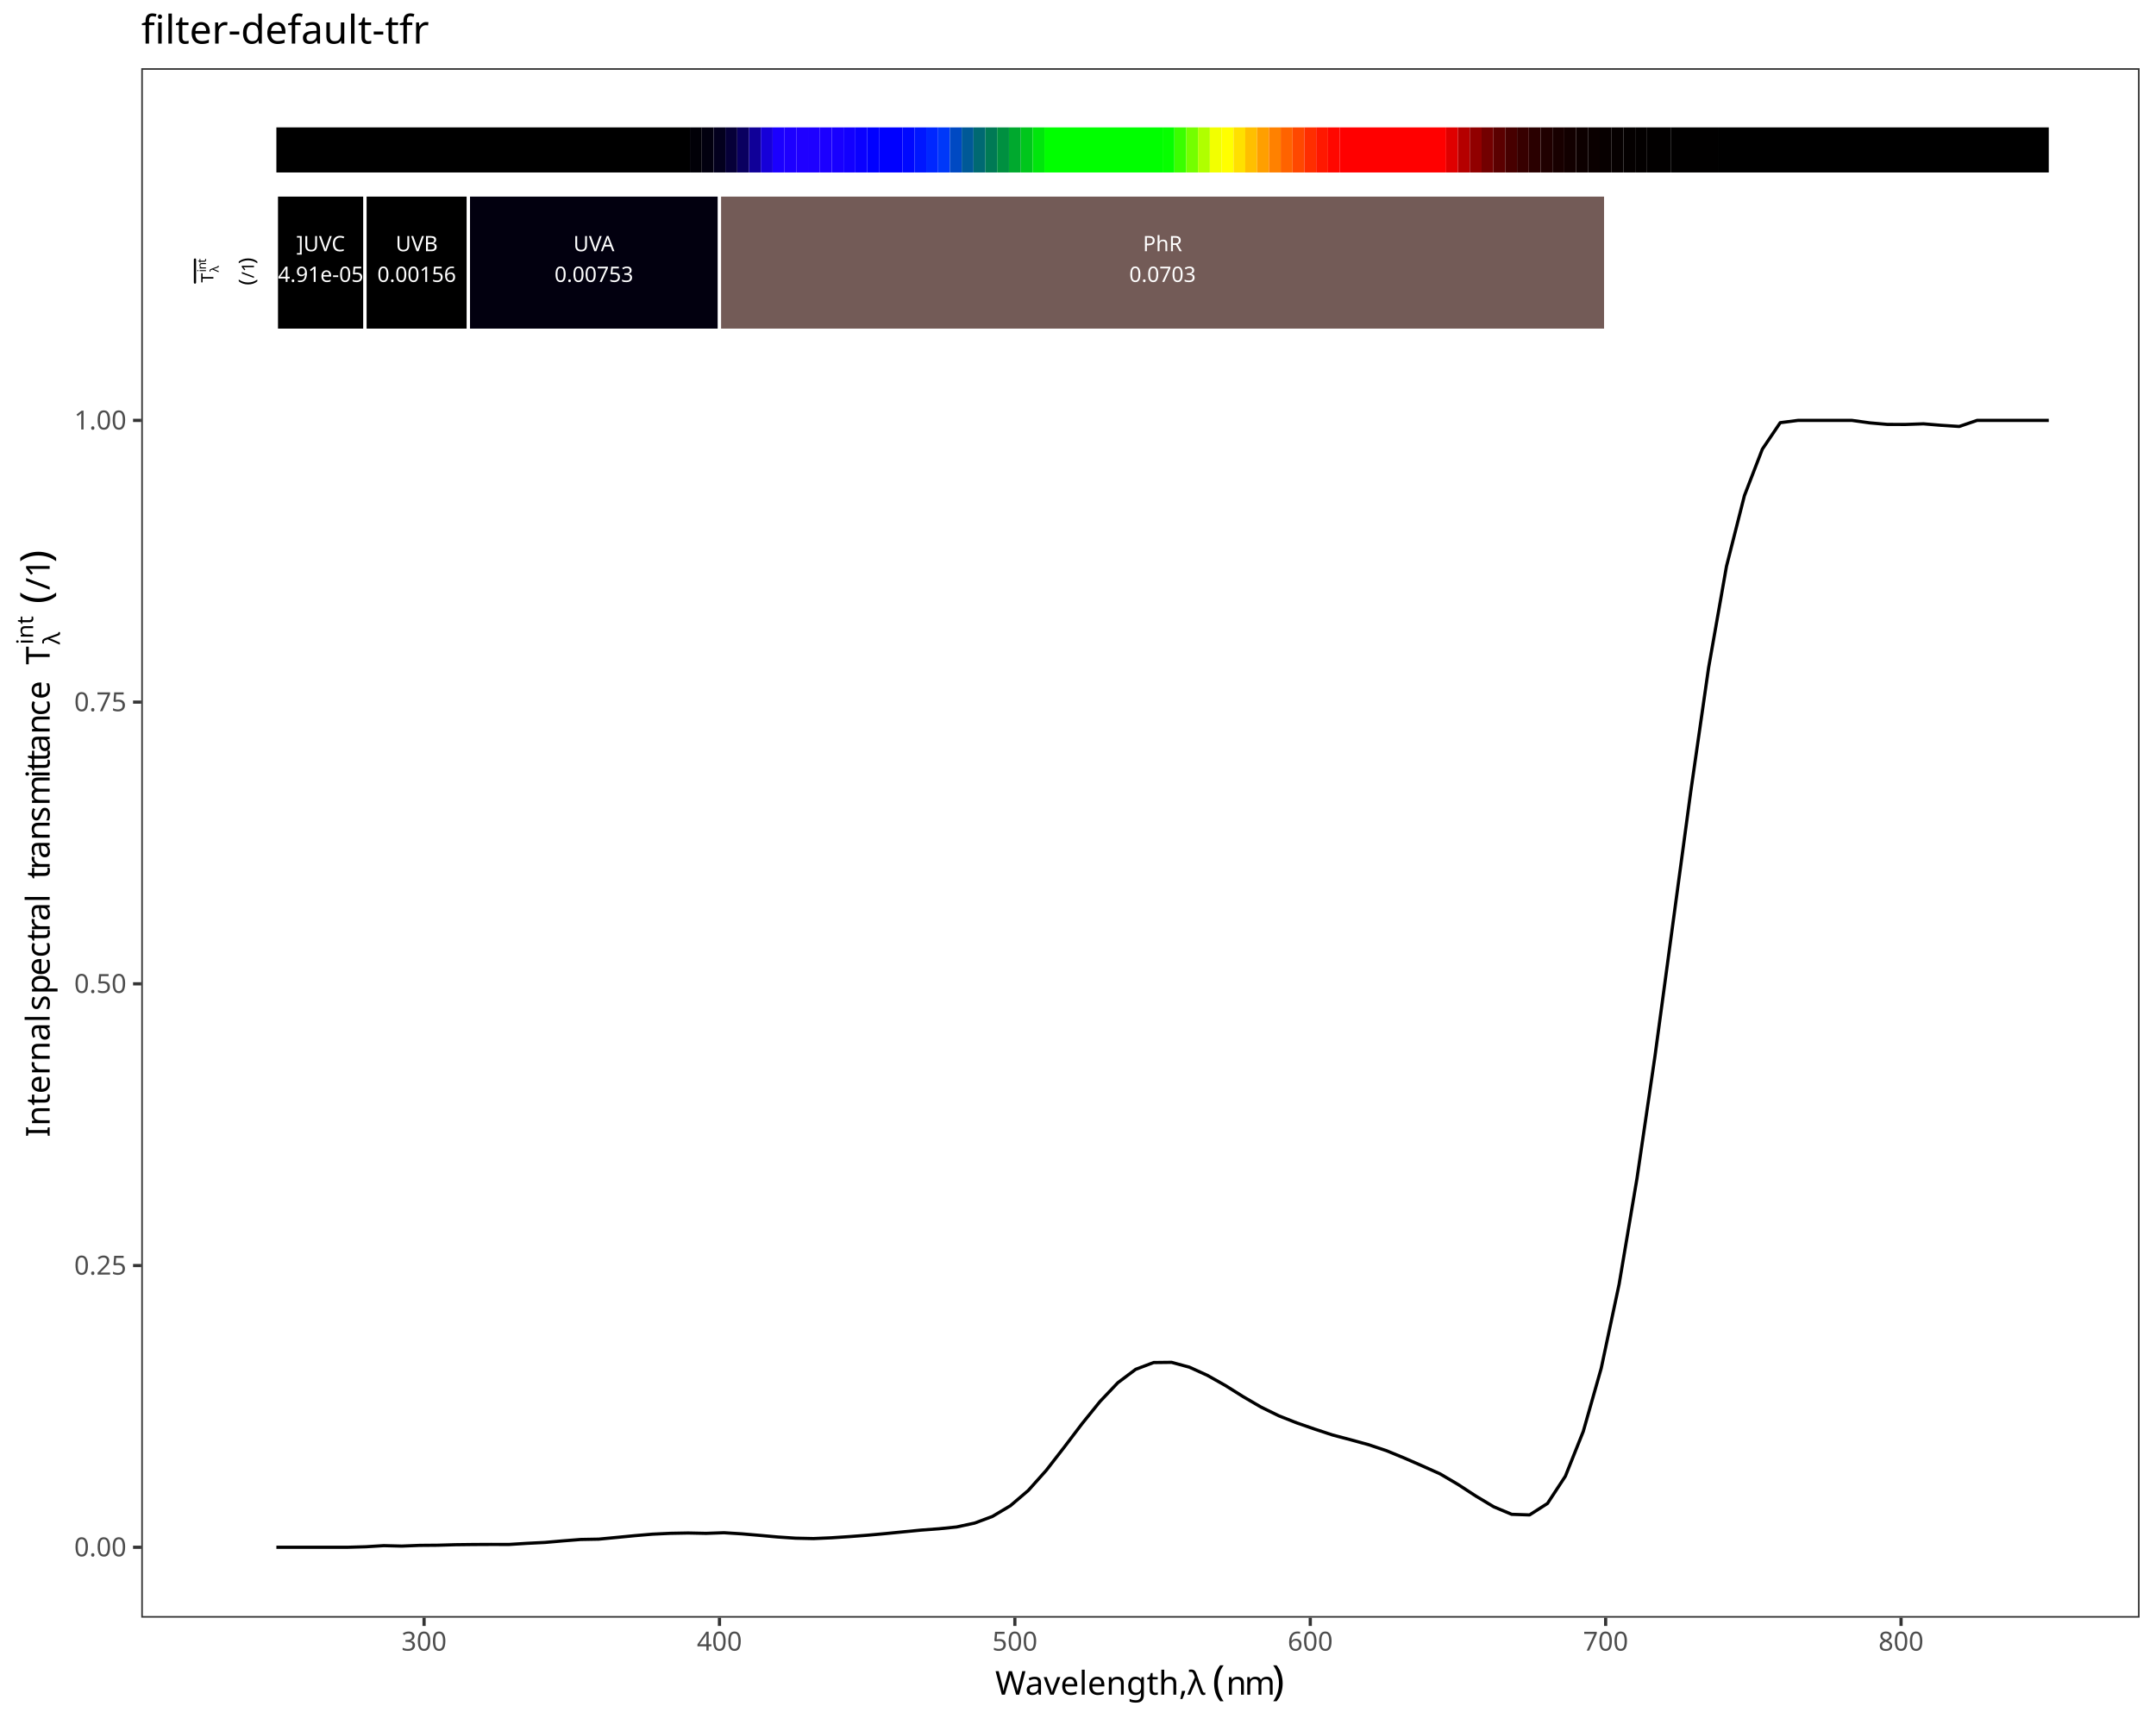
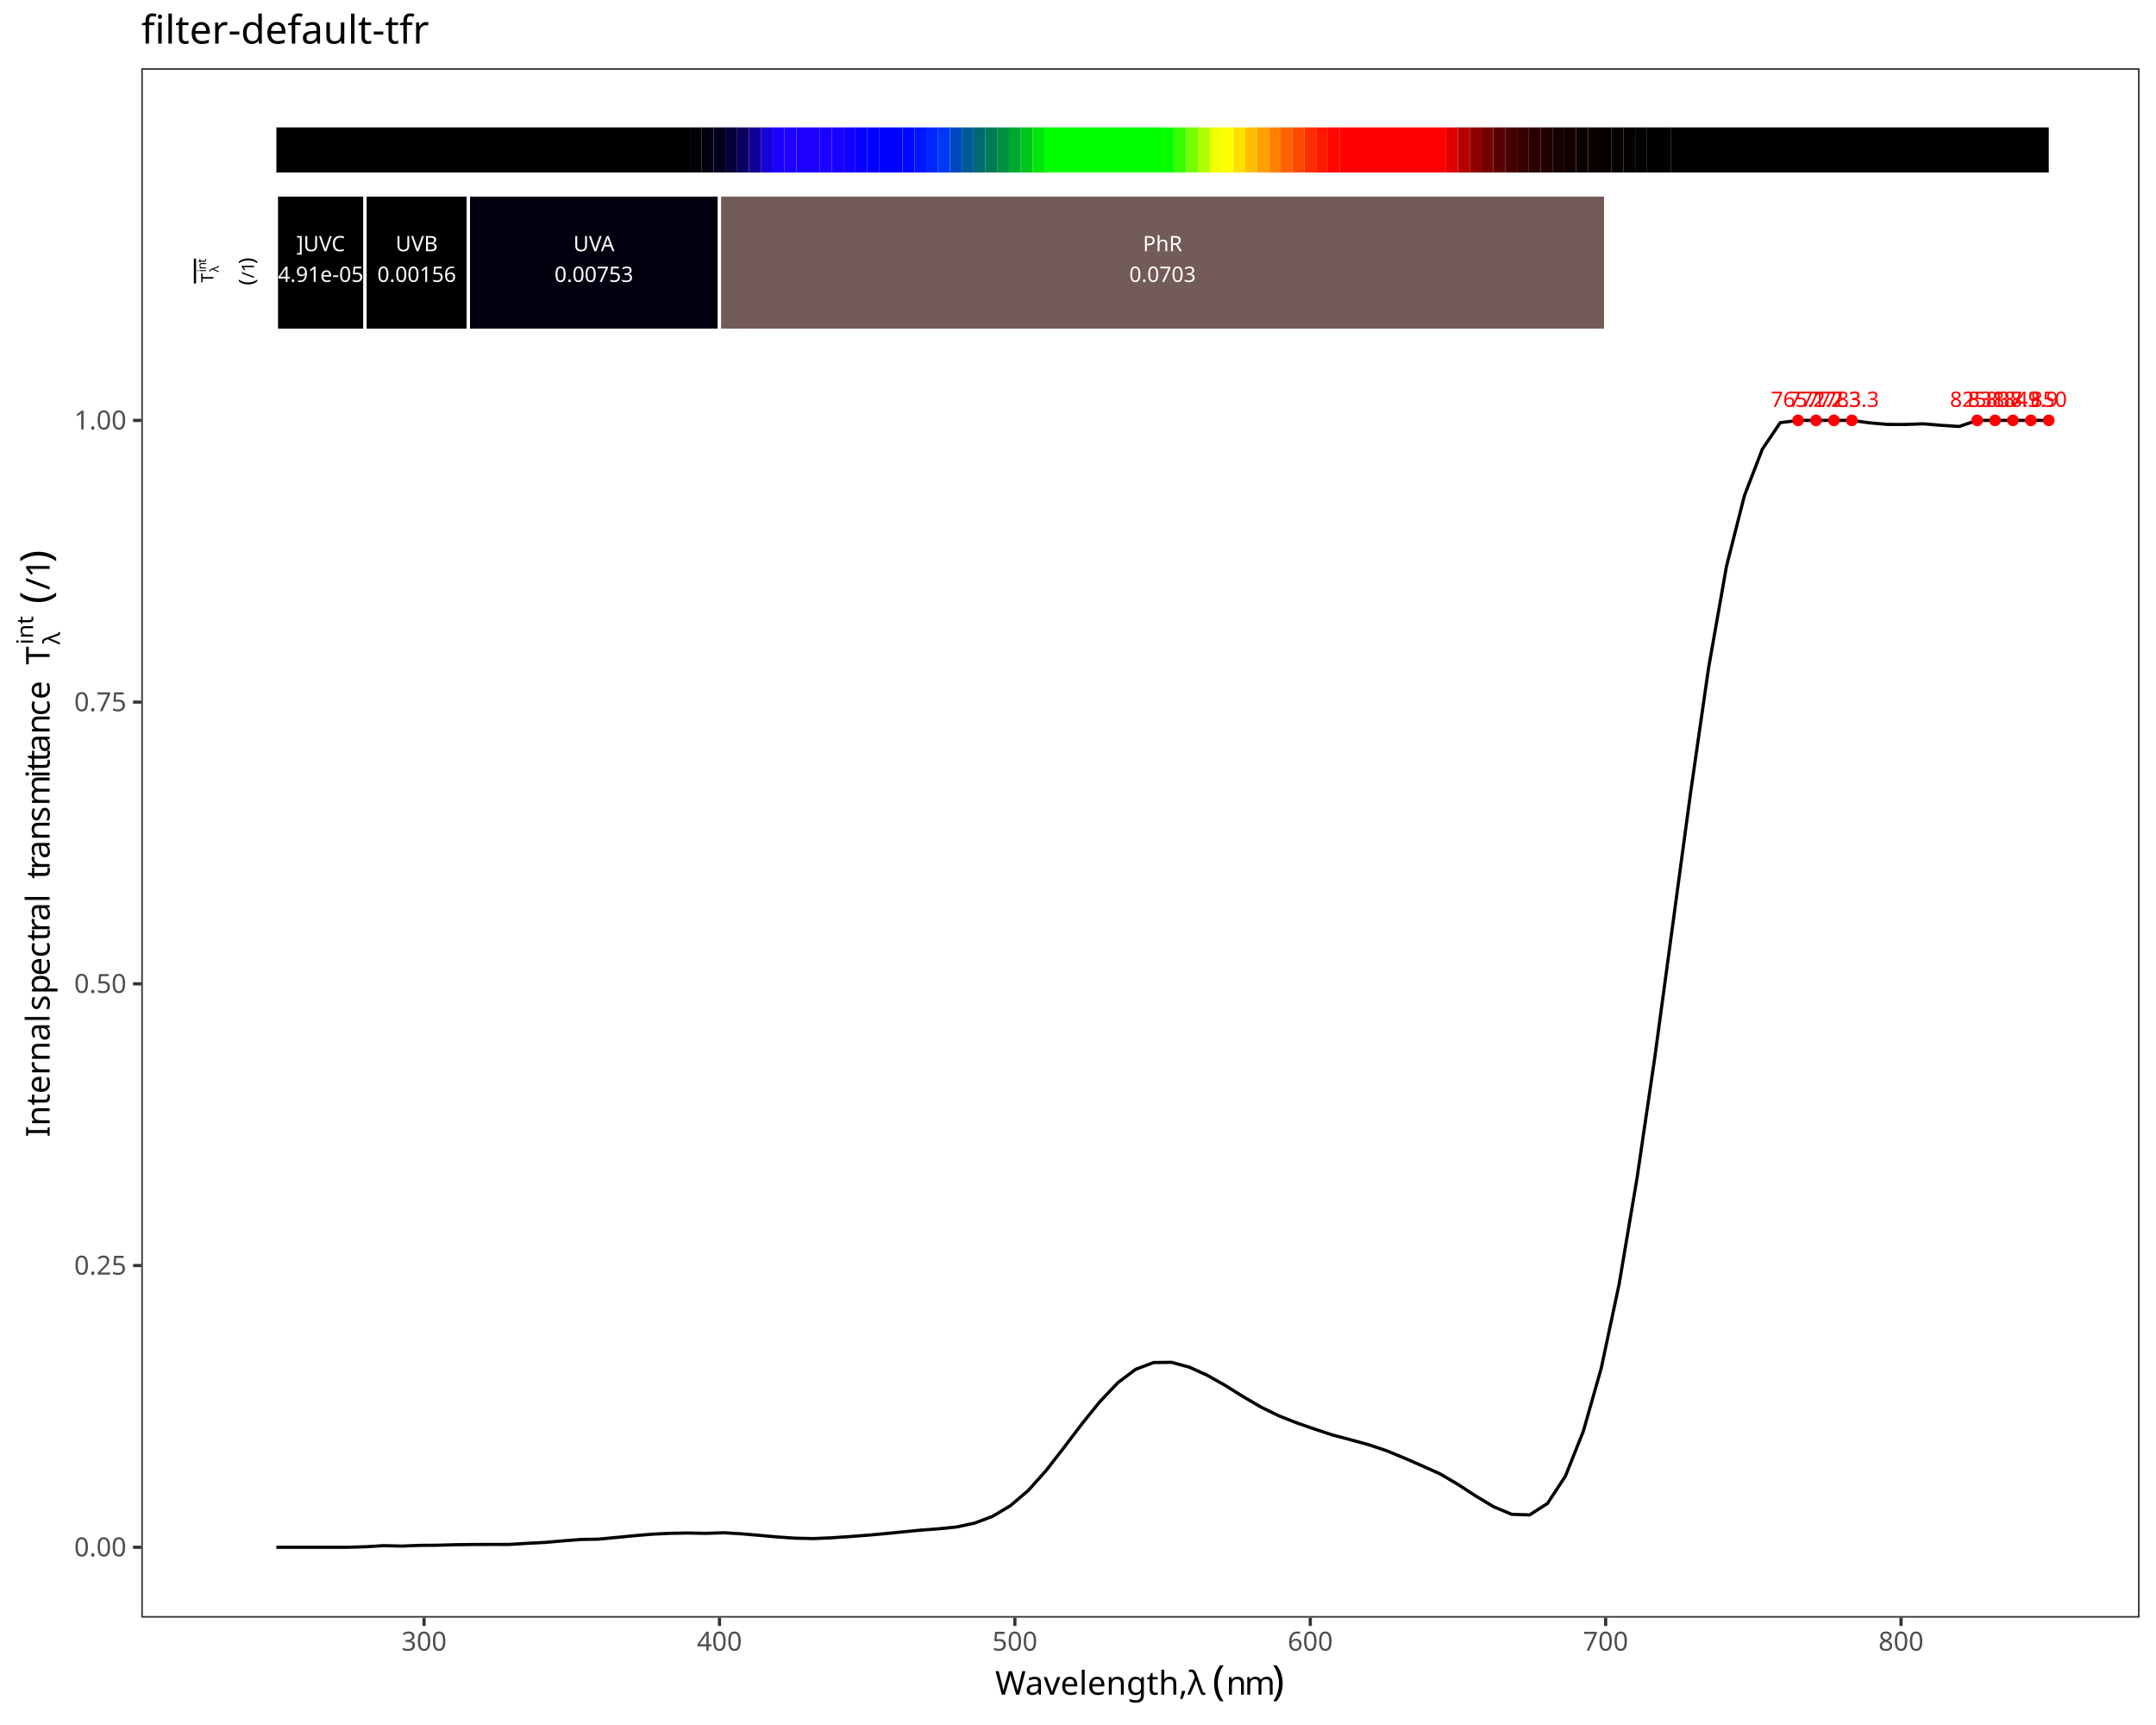
<svg xmlns="http://www.w3.org/2000/svg" class="svglite" data-engine-version="2.0" width="720.00pt" height="576.00pt" viewBox="0 0 720.00 576.00">
  <defs>
    <style type="text/css">
    .svglite line, .svglite polyline, .svglite polygon, .svglite path, .svglite rect, .svglite circle {
      fill: none;
      stroke: #000000;
      stroke-linecap: round;
      stroke-linejoin: round;
      stroke-miterlimit: 10.00;
    }
  </style>
  </defs>
  <rect width="100%" height="100%" style="stroke: none; fill: #FFFFFF;" />
  <defs>
    <clipPath id="cpMC4wMHw3MjAuMDB8MC4wMHw1NzYuMDA=">
      <rect x="0.00" y="0.00" width="720.00" height="576.00" />
    </clipPath>
  </defs>
  <g clip-path="url(#cpMC4wMHw3MjAuMDB8MC4wMHw1NzYuMDA=)">
    <rect x="0.00" y="0.00" width="720.00" height="576.00" style="stroke-width: 1.07; stroke: #FFFFFF; fill: #FFFFFF;" />
  </g>
  <defs>
    <clipPath id="cpNDcuMTd8NzE0LjUyfDIyLjc4fDU0MC4xNw==">
      <rect x="47.17" y="22.78" width="667.35" height="517.38" />
    </clipPath>
  </defs>
  <g clip-path="url(#cpNDcuMTd8NzE0LjUyfDIyLjc4fDU0MC4xNw==)">
    <rect x="47.17" y="22.78" width="667.35" height="517.38" style="stroke-width: 1.07; stroke: none; fill: #FFFFFF;" />
    <polyline points="92.30,516.65 98.28,516.65 104.26,516.65 110.23,516.65 116.21,516.65 122.19,516.48 128.17,516.11 134.15,516.26 140.13,516.02 146.11,515.97 152.08,515.80 158.06,515.73 164.04,515.70 170.02,515.71 176.00,515.34 181.98,515.04 187.96,514.52 193.94,514.05 199.91,513.94 205.89,513.37 211.87,512.79 217.85,512.28 223.83,512.00 229.81,511.89 235.79,512.01 241.76,511.80 247.74,512.17 253.72,512.68 259.70,513.22 265.68,513.62 271.66,513.75 277.64,513.49 283.62,513.09 289.59,512.64 295.57,512.10 301.55,511.51 307.53,510.93 313.51,510.48 319.49,509.87 325.47,508.58 331.44,506.35 337.42,502.78 343.40,497.68 349.38,490.99 355.36,483.29 361.34,475.41 367.32,468.01 373.30,461.71 379.27,457.23 385.25,454.97 391.23,454.90 397.21,456.52 403.19,459.24 409.17,462.61 415.15,466.36 421.12,469.84 427.10,472.77 433.08,475.13 439.06,477.20 445.04,479.17 451.02,480.75 457.00,482.39 462.98,484.39 468.95,486.85 474.93,489.46 480.91,492.14 486.89,495.66 492.87,499.56 498.85,503.14 504.83,505.65 510.80,505.85 516.78,502.03 522.76,492.92 528.74,477.96 534.72,456.92 540.70,428.85 546.68,393.45 552.66,352.81 558.63,308.68 564.61,264.45 570.59,222.96 576.57,189.06 582.55,165.51 588.53,150.00 594.51,141.14 600.48,140.37 606.46,140.37 612.44,140.37 618.42,140.37 624.40,141.20 630.38,141.72 636.36,141.73 642.34,141.52 648.31,142.02 654.29,142.40 660.27,140.37 666.25,140.37 672.23,140.37 678.21,140.37 684.19,140.37 " style="stroke-width: 1.07; stroke-linecap: butt;" />
+     <text x="600.48" y="135.86" text-anchor="middle" style="font-size: 7.11px; fill: #FF0000; font-family: sans;" textLength="17.80px" lengthAdjust="spacingAndGlyphs">765.2</text>
+     <text x="606.46" y="135.86" text-anchor="middle" style="font-size: 7.11px; fill: #FF0000; font-family: sans;" textLength="17.80px" lengthAdjust="spacingAndGlyphs">771.2</text>
+     <text x="612.44" y="135.86" text-anchor="middle" style="font-size: 7.11px; fill: #FF0000; font-family: sans;" textLength="17.80px" lengthAdjust="spacingAndGlyphs">777.3</text>
+     <text x="618.42" y="135.86" text-anchor="middle" style="font-size: 7.11px; fill: #FF0000; font-family: sans;" textLength="17.80px" lengthAdjust="spacingAndGlyphs">783.3</text>
+     <text x="660.27" y="135.86" text-anchor="middle" style="font-size: 7.11px; fill: #FF0000; font-family: sans;" textLength="17.80px" lengthAdjust="spacingAndGlyphs">825.8</text>
+     <text x="666.25" y="135.86" text-anchor="middle" style="font-size: 7.11px; fill: #FF0000; font-family: sans;" textLength="17.80px" lengthAdjust="spacingAndGlyphs">831.8</text>
+     <text x="672.23" y="135.86" text-anchor="middle" style="font-size: 7.11px; fill: #FF0000; font-family: sans;" textLength="17.80px" lengthAdjust="spacingAndGlyphs">837.9</text>
+     <text x="678.21" y="135.86" text-anchor="middle" style="font-size: 7.11px; fill: #FF0000; font-family: sans;" textLength="17.80px" lengthAdjust="spacingAndGlyphs">843.9</text>
+     <text x="684.19" y="135.86" text-anchor="middle" style="font-size: 7.11px; fill: #FF0000; font-family: sans;" textLength="11.87px" lengthAdjust="spacingAndGlyphs">850</text>
+     <circle cx="600.48" cy="140.37" r="1.95" style="stroke-width: 0.71; stroke: none; fill: #FF0000;" />
+     <circle cx="606.46" cy="140.37" r="1.95" style="stroke-width: 0.71; stroke: none; fill: #FF0000;" />
+     <circle cx="612.44" cy="140.37" r="1.95" style="stroke-width: 0.71; stroke: none; fill: #FF0000;" />
+     <circle cx="618.42" cy="140.37" r="1.95" style="stroke-width: 0.71; stroke: none; fill: #FF0000;" />
+     <circle cx="660.27" cy="140.37" r="1.95" style="stroke-width: 0.71; stroke: none; fill: #FF0000;" />
+     <circle cx="666.25" cy="140.37" r="1.95" style="stroke-width: 0.71; stroke: none; fill: #FF0000;" />
+     <circle cx="672.23" cy="140.37" r="1.95" style="stroke-width: 0.71; stroke: none; fill: #FF0000;" />
+     <circle cx="678.21" cy="140.37" r="1.95" style="stroke-width: 0.71; stroke: none; fill: #FF0000;" />
+     <circle cx="684.19" cy="140.37" r="1.95" style="stroke-width: 0.71; stroke: none; fill: #FF0000;" />
    <rect x="92.30" y="42.54" width="138.11" height="15.05" style="stroke-width: 1.07; stroke: none; stroke-linecap: butt; stroke-linejoin: miter; fill: #000000;" />
    <rect x="230.41" y="42.54" width="3.95" height="15.05" style="stroke-width: 1.07; stroke: none; stroke-linecap: butt; stroke-linejoin: miter; fill: #010007;" />
    <rect x="234.35" y="42.54" width="3.95" height="15.05" style="stroke-width: 1.07; stroke: none; stroke-linecap: butt; stroke-linejoin: miter; fill: #02000F;" />
    <rect x="238.30" y="42.54" width="3.95" height="15.05" style="stroke-width: 1.07; stroke: none; stroke-linecap: butt; stroke-linejoin: miter; fill: #03001E;" />
    <rect x="242.24" y="42.54" width="3.95" height="15.05" style="stroke-width: 1.07; stroke: none; stroke-linecap: butt; stroke-linejoin: miter; fill: #060038;" />
    <rect x="246.19" y="42.54" width="3.95" height="15.05" style="stroke-width: 1.07; stroke: none; stroke-linecap: butt; stroke-linejoin: miter; fill: #0A0060;" />
    <rect x="250.13" y="42.54" width="3.95" height="15.05" style="stroke-width: 1.07; stroke: none; stroke-linecap: butt; stroke-linejoin: miter; fill: #100098;" />
    <rect x="254.08" y="42.54" width="3.95" height="15.05" style="stroke-width: 1.07; stroke: none; stroke-linecap: butt; stroke-linejoin: miter; fill: #1600D9;" />
    <rect x="258.03" y="42.54" width="3.95" height="15.05" style="stroke-width: 1.07; stroke: none; stroke-linecap: butt; stroke-linejoin: miter; fill: #1B00FF;" />
    <rect x="261.97" y="42.54" width="3.95" height="15.05" style="stroke-width: 1.07; stroke: none; stroke-linecap: butt; stroke-linejoin: miter; fill: #1D00FF;" />
    <rect x="265.92" y="42.54" width="3.95" height="15.05" style="stroke-width: 1.07; stroke: none; stroke-linecap: butt; stroke-linejoin: miter; fill: #1F00FF;" />
    <rect x="269.86" y="42.54" width="3.95" height="15.05" style="stroke-width: 1.07; stroke: none; stroke-linecap: butt; stroke-linejoin: miter; fill: #1E00FF;" />
    <rect x="273.81" y="42.54" width="3.95" height="15.05" style="stroke-width: 1.07; stroke: none; stroke-linecap: butt; stroke-linejoin: miter; fill: #1B00FF;" />
    <rect x="277.76" y="42.54" width="3.95" height="15.05" style="stroke-width: 1.07; stroke: none; stroke-linecap: butt; stroke-linejoin: miter; fill: #1800FF;" />
    <rect x="281.70" y="42.54" width="3.95" height="15.05" style="stroke-width: 1.07; stroke: none; stroke-linecap: butt; stroke-linejoin: miter; fill: #1200FF;" />
    <rect x="285.65" y="42.54" width="3.95" height="15.05" style="stroke-width: 1.07; stroke: none; stroke-linecap: butt; stroke-linejoin: miter; fill: #0A00FF;" />
    <rect x="289.59" y="42.54" width="3.95" height="15.05" style="stroke-width: 1.07; stroke: none; stroke-linecap: butt; stroke-linejoin: miter; fill: #0100FF;" />
    <rect x="293.54" y="42.54" width="7.89" height="15.05" style="stroke-width: 1.07; stroke: none; stroke-linecap: butt; stroke-linejoin: miter; fill: #0000FF;" />
    <rect x="301.43" y="42.54" width="3.95" height="15.05" style="stroke-width: 1.07; stroke: none; stroke-linecap: butt; stroke-linejoin: miter; fill: #0008FF;" />
    <rect x="305.38" y="42.54" width="3.95" height="15.05" style="stroke-width: 1.07; stroke: none; stroke-linecap: butt; stroke-linejoin: miter; fill: #0016FF;" />
    <rect x="309.32" y="42.54" width="3.95" height="15.05" style="stroke-width: 1.07; stroke: none; stroke-linecap: butt; stroke-linejoin: miter; fill: #0027FF;" />
    <rect x="313.27" y="42.54" width="3.95" height="15.05" style="stroke-width: 1.07; stroke: none; stroke-linecap: butt; stroke-linejoin: miter; fill: #0038F9;" />
    <rect x="317.22" y="42.54" width="3.95" height="15.05" style="stroke-width: 1.07; stroke: none; stroke-linecap: butt; stroke-linejoin: miter; fill: #0049C3;" />
    <rect x="321.16" y="42.54" width="3.95" height="15.05" style="stroke-width: 1.07; stroke: none; stroke-linecap: butt; stroke-linejoin: miter; fill: #005997;" />
    <rect x="325.11" y="42.54" width="3.95" height="15.05" style="stroke-width: 1.07; stroke: none; stroke-linecap: butt; stroke-linejoin: miter; fill: #006972;" />
    <rect x="329.05" y="42.54" width="3.95" height="15.05" style="stroke-width: 1.07; stroke: none; stroke-linecap: butt; stroke-linejoin: miter; fill: #007A55;" />
    <rect x="333.00" y="42.54" width="3.95" height="15.05" style="stroke-width: 1.07; stroke: none; stroke-linecap: butt; stroke-linejoin: miter; fill: #009040;" />
    <rect x="336.95" y="42.54" width="3.95" height="15.05" style="stroke-width: 1.07; stroke: none; stroke-linecap: butt; stroke-linejoin: miter; fill: #00A92E;" />
    <rect x="340.89" y="42.54" width="3.95" height="15.05" style="stroke-width: 1.07; stroke: none; stroke-linecap: butt; stroke-linejoin: miter; fill: #00C61C;" />
    <rect x="344.84" y="42.54" width="3.95" height="15.05" style="stroke-width: 1.07; stroke: none; stroke-linecap: butt; stroke-linejoin: miter; fill: #00E60C;" />
    <rect x="348.78" y="42.54" width="39.46" height="15.05" style="stroke-width: 1.07; stroke: none; stroke-linecap: butt; stroke-linejoin: miter; fill: #00FF00;" />
    <rect x="388.24" y="42.54" width="3.95" height="15.05" style="stroke-width: 1.07; stroke: none; stroke-linecap: butt; stroke-linejoin: miter; fill: #06FF00;" />
    <rect x="392.19" y="42.54" width="3.95" height="15.05" style="stroke-width: 1.07; stroke: none; stroke-linecap: butt; stroke-linejoin: miter; fill: #3AFF00;" />
    <rect x="396.13" y="42.54" width="3.95" height="15.05" style="stroke-width: 1.07; stroke: none; stroke-linecap: butt; stroke-linejoin: miter; fill: #74FF00;" />
    <rect x="400.08" y="42.54" width="3.95" height="15.05" style="stroke-width: 1.07; stroke: none; stroke-linecap: butt; stroke-linejoin: miter; fill: #B0FF00;" />
    <rect x="404.03" y="42.54" width="3.95" height="15.05" style="stroke-width: 1.07; stroke: none; stroke-linecap: butt; stroke-linejoin: miter; fill: #F2FF00;" />
    <rect x="407.97" y="42.54" width="3.95" height="15.05" style="stroke-width: 1.07; stroke: none; stroke-linecap: butt; stroke-linejoin: miter; fill: #FFFF00;" />
    <rect x="411.92" y="42.54" width="3.95" height="15.05" style="stroke-width: 1.07; stroke: none; stroke-linecap: butt; stroke-linejoin: miter; fill: #FFE000;" />
    <rect x="415.86" y="42.54" width="3.95" height="15.05" style="stroke-width: 1.07; stroke: none; stroke-linecap: butt; stroke-linejoin: miter; fill: #FFBF00;" />
    <rect x="419.81" y="42.54" width="3.95" height="15.05" style="stroke-width: 1.07; stroke: none; stroke-linecap: butt; stroke-linejoin: miter; fill: #FF9F00;" />
    <rect x="423.76" y="42.54" width="3.95" height="15.05" style="stroke-width: 1.07; stroke: none; stroke-linecap: butt; stroke-linejoin: miter; fill: #FF8100;" />
    <rect x="427.70" y="42.54" width="3.95" height="15.05" style="stroke-width: 1.07; stroke: none; stroke-linecap: butt; stroke-linejoin: miter; fill: #FF6300;" />
    <rect x="431.65" y="42.54" width="3.95" height="15.05" style="stroke-width: 1.07; stroke: none; stroke-linecap: butt; stroke-linejoin: miter; fill: #FF4800;" />
    <rect x="435.59" y="42.54" width="3.95" height="15.05" style="stroke-width: 1.07; stroke: none; stroke-linecap: butt; stroke-linejoin: miter; fill: #FF2E00;" />
    <rect x="439.54" y="42.54" width="3.95" height="15.05" style="stroke-width: 1.07; stroke: none; stroke-linecap: butt; stroke-linejoin: miter; fill: #FF1800;" />
    <rect x="443.49" y="42.54" width="3.95" height="15.05" style="stroke-width: 1.07; stroke: none; stroke-linecap: butt; stroke-linejoin: miter; fill: #FF0700;" />
    <rect x="447.43" y="42.54" width="35.51" height="15.05" style="stroke-width: 1.07; stroke: none; stroke-linecap: butt; stroke-linejoin: miter; fill: #FF0000;" />
    <rect x="482.94" y="42.54" width="3.95" height="15.05" style="stroke-width: 1.07; stroke: none; stroke-linecap: butt; stroke-linejoin: miter; fill: #DF0000;" />
    <rect x="486.89" y="42.54" width="3.95" height="15.05" style="stroke-width: 1.07; stroke: none; stroke-linecap: butt; stroke-linejoin: miter; fill: #B50000;" />
    <rect x="490.84" y="42.54" width="3.95" height="15.05" style="stroke-width: 1.07; stroke: none; stroke-linecap: butt; stroke-linejoin: miter; fill: #910000;" />
    <rect x="494.78" y="42.54" width="3.95" height="15.05" style="stroke-width: 1.07; stroke: none; stroke-linecap: butt; stroke-linejoin: miter; fill: #730000;" />
    <rect x="498.73" y="42.54" width="3.95" height="15.05" style="stroke-width: 1.07; stroke: none; stroke-linecap: butt; stroke-linejoin: miter; fill: #5B0000;" />
    <rect x="502.67" y="42.54" width="3.95" height="15.05" style="stroke-width: 1.07; stroke: none; stroke-linecap: butt; stroke-linejoin: miter; fill: #470000;" />
    <rect x="506.62" y="42.54" width="3.95" height="15.05" style="stroke-width: 1.07; stroke: none; stroke-linecap: butt; stroke-linejoin: miter; fill: #370000;" />
    <rect x="510.57" y="42.54" width="3.95" height="15.05" style="stroke-width: 1.07; stroke: none; stroke-linecap: butt; stroke-linejoin: miter; fill: #2A0000;" />
    <rect x="514.51" y="42.54" width="3.95" height="15.05" style="stroke-width: 1.07; stroke: none; stroke-linecap: butt; stroke-linejoin: miter; fill: #200000;" />
    <rect x="518.46" y="42.54" width="3.95" height="15.05" style="stroke-width: 1.07; stroke: none; stroke-linecap: butt; stroke-linejoin: miter; fill: #180000;" />
    <rect x="522.40" y="42.54" width="3.95" height="15.05" style="stroke-width: 1.07; stroke: none; stroke-linecap: butt; stroke-linejoin: miter; fill: #120000;" />
    <rect x="526.35" y="42.54" width="3.95" height="15.05" style="stroke-width: 1.07; stroke: none; stroke-linecap: butt; stroke-linejoin: miter; fill: #0D0000;" />
    <rect x="530.30" y="42.54" width="3.95" height="15.05" style="stroke-width: 1.07; stroke: none; stroke-linecap: butt; stroke-linejoin: miter; fill: #0A0000;" />
    <rect x="534.24" y="42.54" width="3.95" height="15.05" style="stroke-width: 1.07; stroke: none; stroke-linecap: butt; stroke-linejoin: miter; fill: #070000;" />
    <rect x="538.19" y="42.54" width="3.95" height="15.05" style="stroke-width: 1.07; stroke: none; stroke-linecap: butt; stroke-linejoin: miter; fill: #060000;" />
    <rect x="542.13" y="42.54" width="3.95" height="15.05" style="stroke-width: 1.07; stroke: none; stroke-linecap: butt; stroke-linejoin: miter; fill: #040000;" />
    <rect x="546.08" y="42.54" width="3.95" height="15.05" style="stroke-width: 1.07; stroke: none; stroke-linecap: butt; stroke-linejoin: miter; fill: #030000;" />
    <rect x="550.02" y="42.54" width="7.89" height="15.05" style="stroke-width: 1.07; stroke: none; stroke-linecap: butt; stroke-linejoin: miter; fill: #020000;" />
    <rect x="557.92" y="42.54" width="15.78" height="15.05" style="stroke-width: 1.07; stroke: none; stroke-linecap: butt; stroke-linejoin: miter; fill: #010000;" />
    <rect x="573.70" y="42.54" width="110.49" height="15.05" style="stroke-width: 1.07; stroke: none; stroke-linecap: butt; stroke-linejoin: miter; fill: #000000;" />
    <rect x="92.30" y="65.11" width="29.59" height="45.15" style="stroke-width: 1.07; stroke: #FFFFFF; stroke-linecap: butt; stroke-linejoin: miter; fill: #000000;" />
    <rect x="121.89" y="65.11" width="34.53" height="45.15" style="stroke-width: 1.07; stroke: #FFFFFF; stroke-linecap: butt; stroke-linejoin: miter; fill: #000000;" />
    <rect x="156.42" y="65.11" width="83.85" height="45.15" style="stroke-width: 1.07; stroke: #FFFFFF; stroke-linecap: butt; stroke-linejoin: miter; fill: #02000F;" />
    <rect x="240.27" y="65.11" width="295.94" height="45.15" style="stroke-width: 1.07; stroke: #FFFFFF; stroke-linecap: butt; stroke-linejoin: miter; fill: #735B57;" />
    <text x="107.10" y="83.89" text-anchor="middle" style="font-size: 7.11px; fill: #FFFFFF; font-family: sans;" textLength="17.00px" lengthAdjust="spacingAndGlyphs">]UVC</text>
    <text x="107.10" y="94.13" text-anchor="middle" style="font-size: 7.11px; fill: #FFFFFF; font-family: sans;" textLength="28.08px" lengthAdjust="spacingAndGlyphs">4.91e-05</text>
    <text x="139.16" y="83.89" text-anchor="middle" style="font-size: 7.11px; fill: #FFFFFF; font-family: sans;" textLength="14.63px" lengthAdjust="spacingAndGlyphs">UVB</text>
    <text x="139.16" y="94.13" text-anchor="middle" style="font-size: 7.11px; fill: #FFFFFF; font-family: sans;" textLength="25.71px" lengthAdjust="spacingAndGlyphs">0.00156</text>
    <text x="198.34" y="83.89" text-anchor="middle" style="font-size: 7.11px; fill: #FFFFFF; font-family: sans;" textLength="14.63px" lengthAdjust="spacingAndGlyphs">UVA</text>
    <text x="198.34" y="94.13" text-anchor="middle" style="font-size: 7.11px; fill: #FFFFFF; font-family: sans;" textLength="25.71px" lengthAdjust="spacingAndGlyphs">0.00753</text>
    <text x="388.24" y="83.89" text-anchor="middle" style="font-size: 7.11px; fill: #FFFFFF; font-family: sans;" textLength="13.84px" lengthAdjust="spacingAndGlyphs">PhR</text>
    <text x="388.24" y="94.13" text-anchor="middle" style="font-size: 7.11px; fill: #FFFFFF; font-family: sans;" textLength="21.76px" lengthAdjust="spacingAndGlyphs">0.0703</text>
    <text transform="translate(71.26,94.35) rotate(-90)" style="font-size: 5.69px; font-family: sans;" textLength="3.48px" lengthAdjust="spacingAndGlyphs">T</text>
    <text transform="translate(73.02,90.88) rotate(-90)" style="font-size: 3.98px; font-family: sans;" textLength="2.03px" lengthAdjust="spacingAndGlyphs">λ</text>
    <text transform="translate(68.78,90.88) rotate(-90)" style="font-size: 3.98px; font-family: sans;" textLength="0.88px" lengthAdjust="spacingAndGlyphs">i</text>
    <text transform="translate(68.78,89.99) rotate(-90)" style="font-size: 3.98px; font-family: sans;" textLength="2.22px" lengthAdjust="spacingAndGlyphs">n</text>
    <text transform="translate(68.78,87.78) rotate(-90)" style="font-size: 3.98px; font-family: sans;" textLength="1.11px" lengthAdjust="spacingAndGlyphs">t</text>
    <polyline points="65.11,94.35 65.11,86.67 " style="stroke-width: 0.75;" />
    <text transform="translate(84.81,95.25) rotate(-90)" style="font-size: 7.11px; font-family: sans;" textLength="2.37px" lengthAdjust="spacingAndGlyphs">(</text>
    <text transform="translate(84.81,92.88) rotate(-90)" style="font-size: 5.69px; font-family: sans;" textLength="4.75px" lengthAdjust="spacingAndGlyphs">/1</text>
    <text transform="translate(84.81,88.14) rotate(-90)" style="font-size: 7.11px; font-family: sans;" textLength="2.36px" lengthAdjust="spacingAndGlyphs">)</text>
    <rect x="47.17" y="22.78" width="667.35" height="517.38" style="stroke-width: 1.07; stroke: #333333;" />
  </g>
  <g clip-path="url(#cpMC4wMHw3MjAuMDB8MC4wMHw1NzYuMDA=)">
    <text x="42.23" y="519.68" text-anchor="end" style="font-size: 8.80px; fill: #4D4D4D; font-family: sans;" textLength="17.13px" lengthAdjust="spacingAndGlyphs">0.00</text>
    <text x="42.23" y="425.61" text-anchor="end" style="font-size: 8.80px; fill: #4D4D4D; font-family: sans;" textLength="17.13px" lengthAdjust="spacingAndGlyphs">0.25</text>
    <text x="42.23" y="331.54" text-anchor="end" style="font-size: 8.80px; fill: #4D4D4D; font-family: sans;" textLength="17.13px" lengthAdjust="spacingAndGlyphs">0.50</text>
    <text x="42.23" y="237.47" text-anchor="end" style="font-size: 8.80px; fill: #4D4D4D; font-family: sans;" textLength="17.13px" lengthAdjust="spacingAndGlyphs">0.75</text>
    <text x="42.23" y="143.40" text-anchor="end" style="font-size: 8.80px; fill: #4D4D4D; font-family: sans;" textLength="17.13px" lengthAdjust="spacingAndGlyphs">1.00</text>
    <polyline points="44.43,516.65 47.17,516.65 " style="stroke-width: 1.07; stroke: #333333; stroke-linecap: butt;" />
    <polyline points="44.43,422.58 47.17,422.58 " style="stroke-width: 1.07; stroke: #333333; stroke-linecap: butt;" />
    <polyline points="44.43,328.51 47.17,328.51 " style="stroke-width: 1.07; stroke: #333333; stroke-linecap: butt;" />
    <polyline points="44.43,234.44 47.17,234.44 " style="stroke-width: 1.07; stroke: #333333; stroke-linecap: butt;" />
    <polyline points="44.43,140.37 47.17,140.37 " style="stroke-width: 1.07; stroke: #333333; stroke-linecap: butt;" />
    <polyline points="141.62,542.91 141.62,540.17 " style="stroke-width: 1.07; stroke: #333333; stroke-linecap: butt;" />
    <polyline points="240.27,542.91 240.27,540.17 " style="stroke-width: 1.07; stroke: #333333; stroke-linecap: butt;" />
    <polyline points="338.92,542.91 338.92,540.17 " style="stroke-width: 1.07; stroke: #333333; stroke-linecap: butt;" />
    <polyline points="437.57,542.91 437.57,540.17 " style="stroke-width: 1.07; stroke: #333333; stroke-linecap: butt;" />
    <polyline points="536.21,542.91 536.21,540.17 " style="stroke-width: 1.07; stroke: #333333; stroke-linecap: butt;" />
    <polyline points="634.86,542.91 634.86,540.17 " style="stroke-width: 1.07; stroke: #333333; stroke-linecap: butt;" />
    <text x="141.62" y="551.16" text-anchor="middle" style="font-size: 8.80px; fill: #4D4D4D; font-family: sans;" textLength="14.68px" lengthAdjust="spacingAndGlyphs">300</text>
    <text x="240.27" y="551.16" text-anchor="middle" style="font-size: 8.80px; fill: #4D4D4D; font-family: sans;" textLength="14.68px" lengthAdjust="spacingAndGlyphs">400</text>
    <text x="338.92" y="551.16" text-anchor="middle" style="font-size: 8.80px; fill: #4D4D4D; font-family: sans;" textLength="14.68px" lengthAdjust="spacingAndGlyphs">500</text>
    <text x="437.57" y="551.16" text-anchor="middle" style="font-size: 8.80px; fill: #4D4D4D; font-family: sans;" textLength="14.68px" lengthAdjust="spacingAndGlyphs">600</text>
    <text x="536.21" y="551.16" text-anchor="middle" style="font-size: 8.80px; fill: #4D4D4D; font-family: sans;" textLength="14.68px" lengthAdjust="spacingAndGlyphs">700</text>
    <text x="634.86" y="551.16" text-anchor="middle" style="font-size: 8.80px; fill: #4D4D4D; font-family: sans;" textLength="14.68px" lengthAdjust="spacingAndGlyphs">800</text>
    <text x="332.35" y="565.89" style="font-size: 11.00px; font-family: sans;" textLength="64.20px" lengthAdjust="spacingAndGlyphs">Wavelength, </text>
    <text x="396.55" y="565.89" style="font-size: 11.00px; font-family: sans;" textLength="5.60px" lengthAdjust="spacingAndGlyphs">λ</text>
    <text x="402.15" y="565.89" style="font-size: 11.00px; font-family: sans;" textLength="2.75px" lengthAdjust="spacingAndGlyphs"> </text>
    <text x="404.91" y="565.89" style="font-size: 13.75px; font-family: sans;" textLength="4.58px" lengthAdjust="spacingAndGlyphs">(</text>
    <text x="409.49" y="565.89" style="font-size: 11.00px; font-family: sans;" textLength="6.12px" lengthAdjust="spacingAndGlyphs">n</text>
    <text x="415.60" y="565.89" style="font-size: 11.00px; font-family: sans;" textLength="9.17px" lengthAdjust="spacingAndGlyphs">m</text>
    <text x="424.77" y="565.89" style="font-size: 13.75px; font-family: sans;" textLength="4.57px" lengthAdjust="spacingAndGlyphs">)</text>
    <text transform="translate(16.58,379.70) rotate(-90)" style="font-size: 11.00px; font-family: sans;" textLength="36.69px" lengthAdjust="spacingAndGlyphs">Internal</text>
    <text transform="translate(16.58,343.01) rotate(-90)" style="font-size: 11.00px; font-family: sans;" textLength="2.75px" lengthAdjust="spacingAndGlyphs"> </text>
    <text transform="translate(16.58,340.26) rotate(-90)" style="font-size: 11.00px; font-family: sans;" textLength="2.75px" lengthAdjust="spacingAndGlyphs"> </text>
    <text transform="translate(16.58,337.50) rotate(-90)" style="font-size: 11.00px; font-family: sans;" textLength="5.50px" lengthAdjust="spacingAndGlyphs">s</text>
    <text transform="translate(16.58,332.00) rotate(-90)" style="font-size: 11.00px; font-family: sans;" textLength="6.12px" lengthAdjust="spacingAndGlyphs">p</text>
    <text transform="translate(16.58,325.88) rotate(-90)" style="font-size: 11.00px; font-family: sans;" textLength="6.12px" lengthAdjust="spacingAndGlyphs">e</text>
    <text transform="translate(16.58,319.76) rotate(-90)" style="font-size: 11.00px; font-family: sans;" textLength="5.50px" lengthAdjust="spacingAndGlyphs">c</text>
    <text transform="translate(16.58,314.26) rotate(-90)" style="font-size: 11.00px; font-family: sans;" textLength="3.06px" lengthAdjust="spacingAndGlyphs">t</text>
    <text transform="translate(16.58,311.20) rotate(-90)" style="font-size: 11.00px; font-family: sans;" textLength="3.66px" lengthAdjust="spacingAndGlyphs">r</text>
    <text transform="translate(16.58,307.54) rotate(-90)" style="font-size: 11.00px; font-family: sans;" textLength="6.12px" lengthAdjust="spacingAndGlyphs">a</text>
    <text transform="translate(16.58,301.42) rotate(-90)" style="font-size: 11.00px; font-family: sans;" textLength="2.44px" lengthAdjust="spacingAndGlyphs">l</text>
    <text transform="translate(16.58,298.98) rotate(-90)" style="font-size: 11.00px; font-family: sans;" textLength="2.75px" lengthAdjust="spacingAndGlyphs"> </text>
    <text transform="translate(16.58,296.23) rotate(-90)" style="font-size: 11.00px; font-family: sans;" textLength="2.75px" lengthAdjust="spacingAndGlyphs"> </text>
    <text transform="translate(16.58,293.48) rotate(-90)" style="font-size: 11.00px; font-family: sans;" textLength="3.06px" lengthAdjust="spacingAndGlyphs">t</text>
    <text transform="translate(16.58,290.42) rotate(-90)" style="font-size: 11.00px; font-family: sans;" textLength="3.66px" lengthAdjust="spacingAndGlyphs">r</text>
    <text transform="translate(16.58,286.76) rotate(-90)" style="font-size: 11.00px; font-family: sans;" textLength="6.12px" lengthAdjust="spacingAndGlyphs">a</text>
    <text transform="translate(16.58,280.64) rotate(-90)" style="font-size: 11.00px; font-family: sans;" textLength="6.12px" lengthAdjust="spacingAndGlyphs">n</text>
    <text transform="translate(16.58,274.52) rotate(-90)" style="font-size: 11.00px; font-family: sans;" textLength="5.50px" lengthAdjust="spacingAndGlyphs">s</text>
    <text transform="translate(16.58,269.02) rotate(-90)" style="font-size: 11.00px; font-family: sans;" textLength="9.17px" lengthAdjust="spacingAndGlyphs">m</text>
    <text transform="translate(16.58,259.85) rotate(-90)" style="font-size: 11.00px; font-family: sans;" textLength="2.44px" lengthAdjust="spacingAndGlyphs">i</text>
    <text transform="translate(16.58,257.41) rotate(-90)" style="font-size: 11.00px; font-family: sans;" textLength="3.06px" lengthAdjust="spacingAndGlyphs">t</text>
    <text transform="translate(16.58,254.35) rotate(-90)" style="font-size: 11.00px; font-family: sans;" textLength="3.06px" lengthAdjust="spacingAndGlyphs">t</text>
    <text transform="translate(16.58,251.29) rotate(-90)" style="font-size: 11.00px; font-family: sans;" textLength="6.12px" lengthAdjust="spacingAndGlyphs">a</text>
    <text transform="translate(16.58,245.18) rotate(-90)" style="font-size: 11.00px; font-family: sans;" textLength="6.12px" lengthAdjust="spacingAndGlyphs">n</text>
    <text transform="translate(16.58,239.06) rotate(-90)" style="font-size: 11.00px; font-family: sans;" textLength="5.50px" lengthAdjust="spacingAndGlyphs">c</text>
    <text transform="translate(16.58,233.55) rotate(-90)" style="font-size: 11.00px; font-family: sans;" textLength="6.12px" lengthAdjust="spacingAndGlyphs">e</text>
    <text transform="translate(16.58,227.44) rotate(-90)" style="font-size: 11.00px; font-family: sans;" textLength="2.75px" lengthAdjust="spacingAndGlyphs"> </text>
    <text transform="translate(16.58,224.68) rotate(-90)" style="font-size: 11.00px; font-family: sans;" textLength="2.75px" lengthAdjust="spacingAndGlyphs"> </text>
    <text transform="translate(16.58,221.93) rotate(-90)" style="font-size: 11.00px; font-family: sans;" textLength="6.72px" lengthAdjust="spacingAndGlyphs">T</text>
    <text transform="translate(19.99,215.21) rotate(-90)" style="font-size: 7.70px; font-family: sans;" textLength="3.92px" lengthAdjust="spacingAndGlyphs">λ</text>
    <text transform="translate(11.06,215.21) rotate(-90)" style="font-size: 7.70px; font-family: sans;" textLength="8.13px" lengthAdjust="spacingAndGlyphs">int</text>
    <text transform="translate(16.58,207.08) rotate(-90)" style="font-size: 11.00px; font-family: sans;" textLength="2.75px" lengthAdjust="spacingAndGlyphs"> </text>
    <text transform="translate(16.58,204.33) rotate(-90)" style="font-size: 11.00px; font-family: sans;" textLength="2.75px" lengthAdjust="spacingAndGlyphs"> </text>
    <text transform="translate(16.58,201.58) rotate(-90)" style="font-size: 13.75px; font-family: sans;" textLength="4.58px" lengthAdjust="spacingAndGlyphs">(</text>
    <text transform="translate(16.58,197.00) rotate(-90)" style="font-size: 11.00px; font-family: sans;" textLength="9.17px" lengthAdjust="spacingAndGlyphs">/1</text>
    <text transform="translate(16.58,187.82) rotate(-90)" style="font-size: 13.75px; font-family: sans;" textLength="4.57px" lengthAdjust="spacingAndGlyphs">)</text>
    <text x="47.17" y="14.56" style="font-size: 13.20px; font-family: sans;" textLength="85.08px" lengthAdjust="spacingAndGlyphs">filter-default-tfr</text>
  </g>
</svg>
